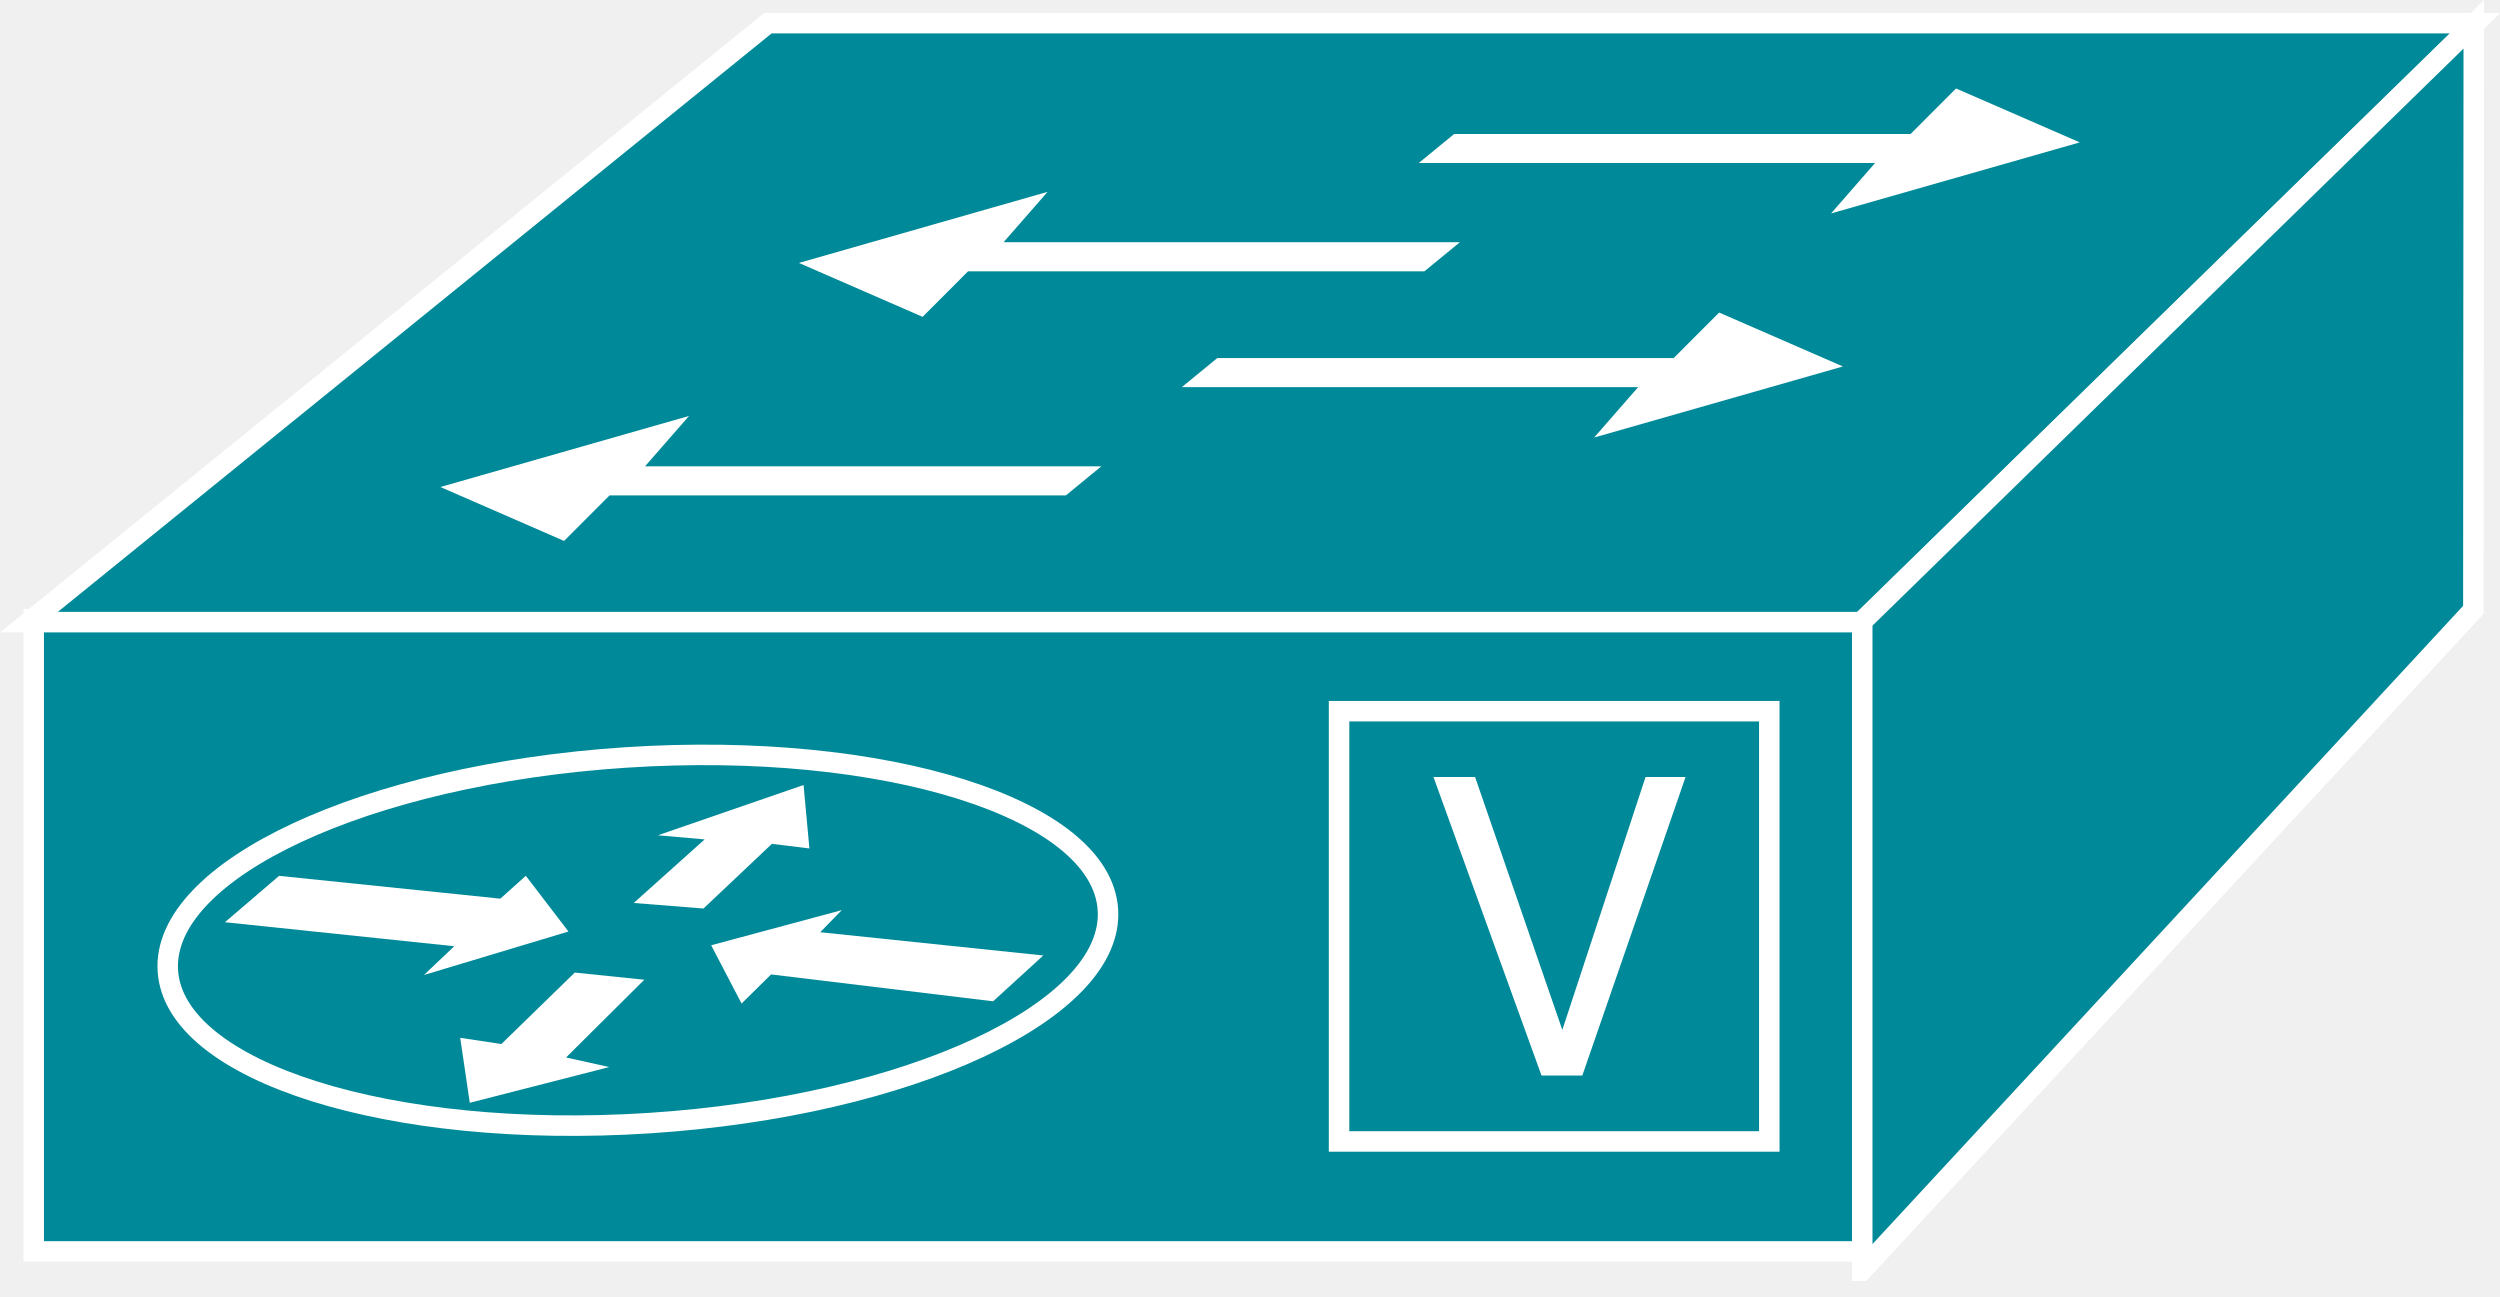
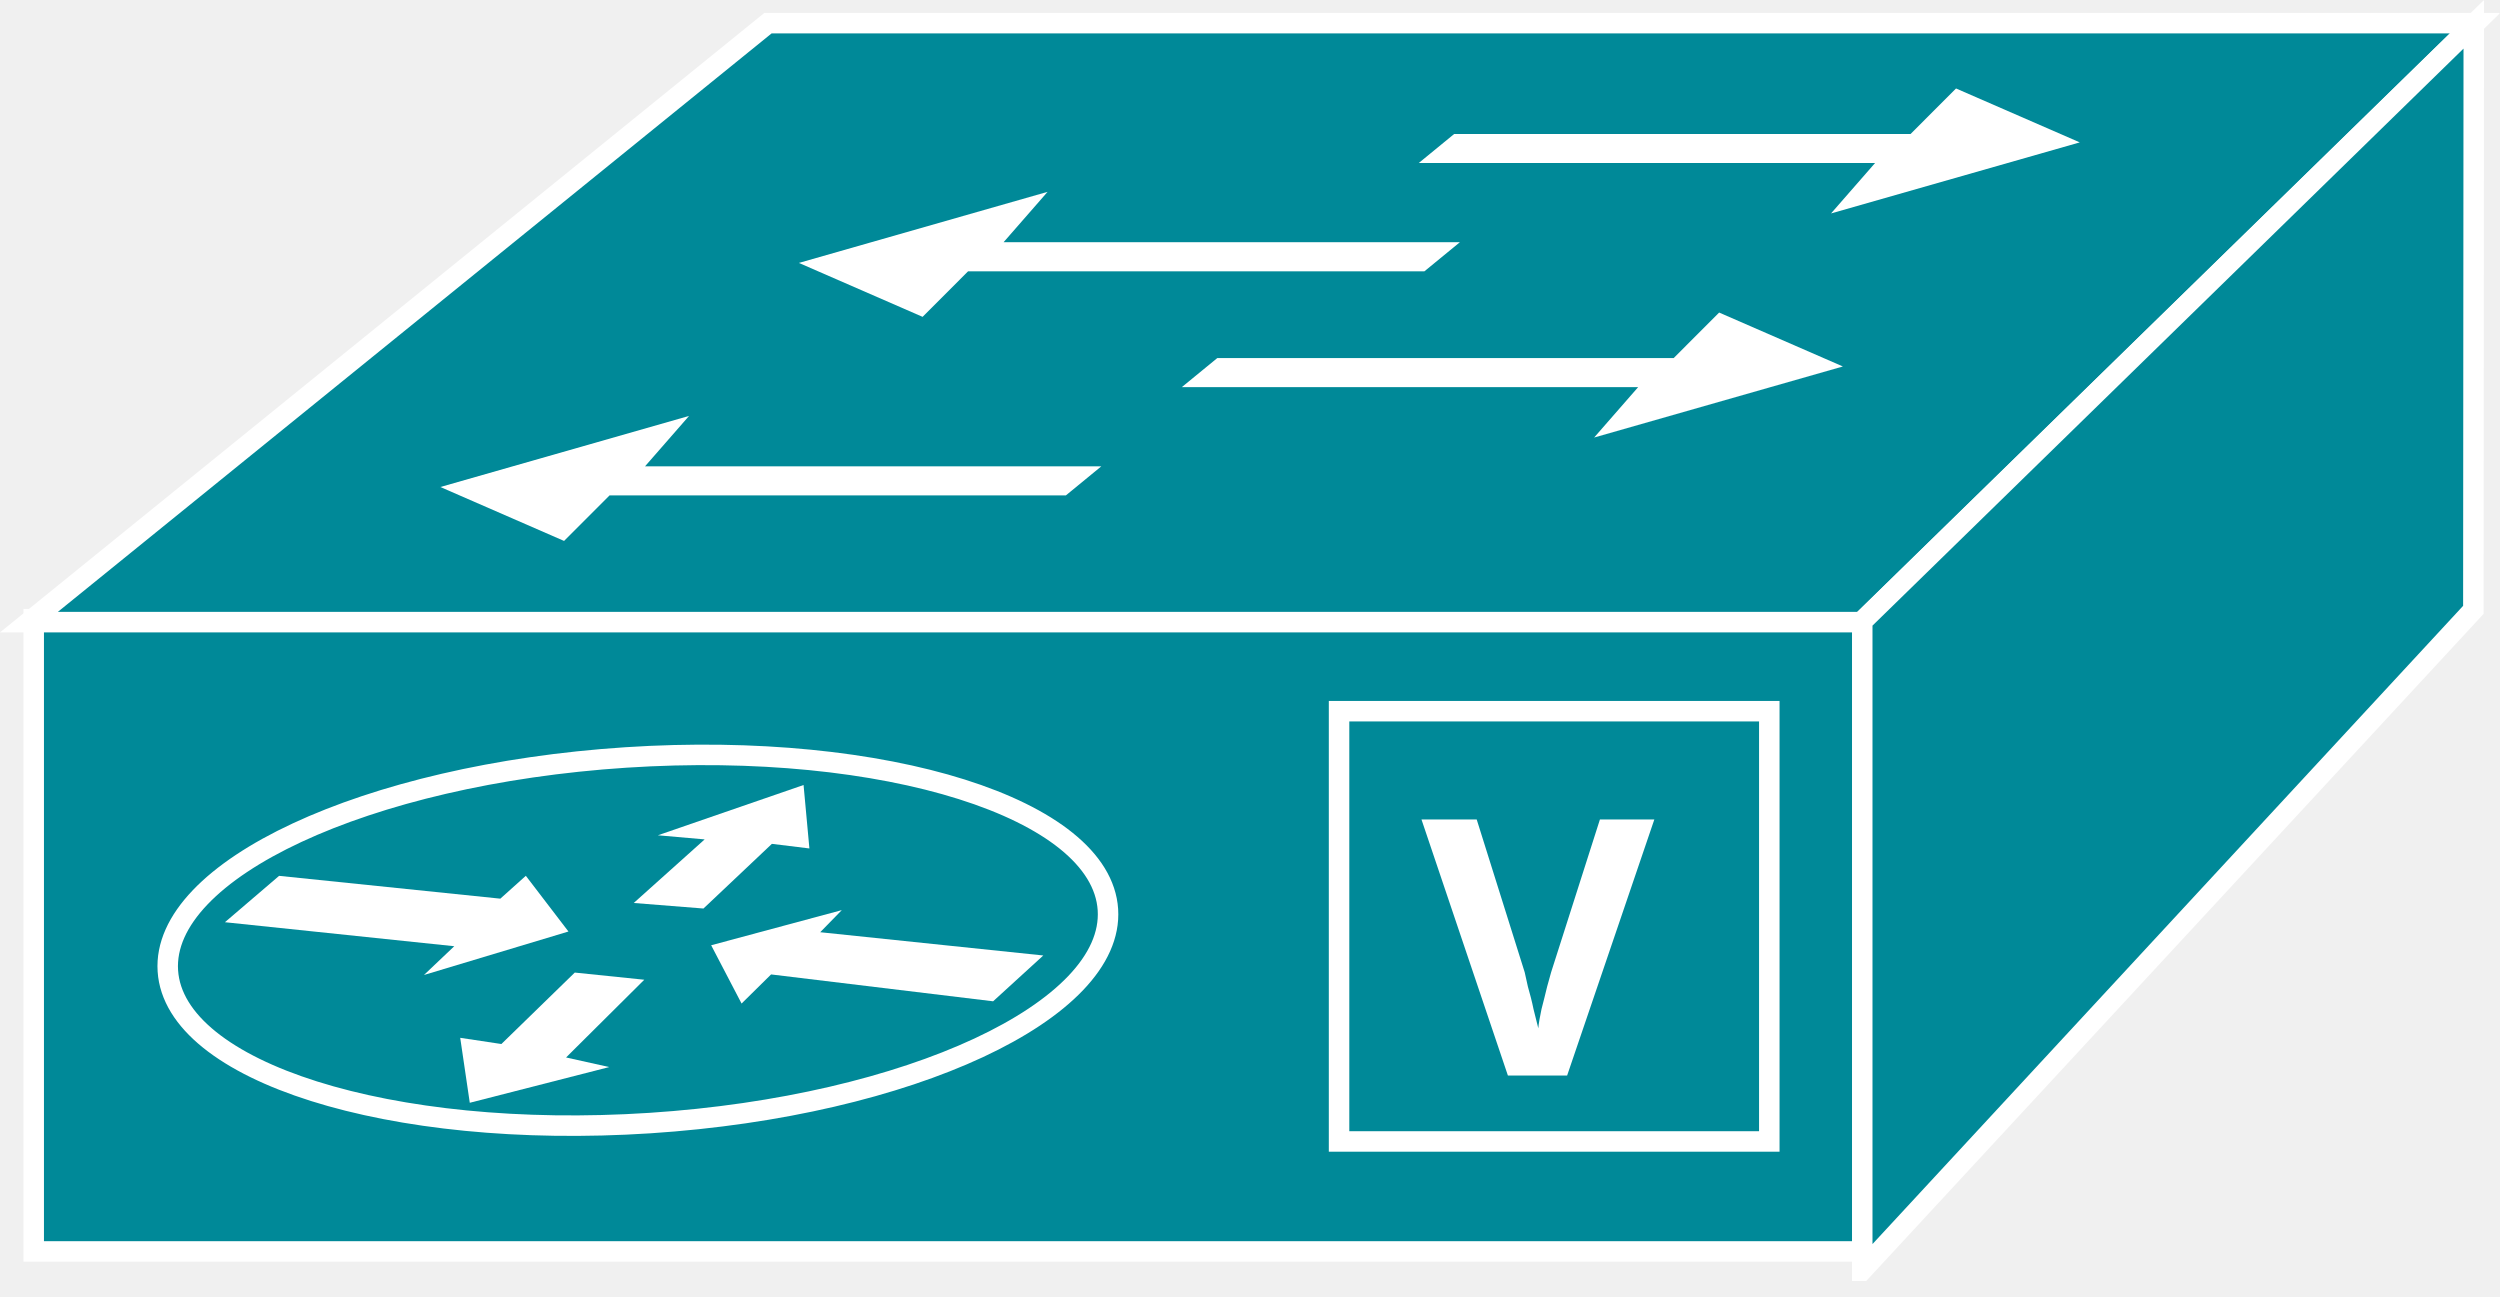
<svg xmlns="http://www.w3.org/2000/svg" viewBox="0 0 65.08 33.747" height="33.747" width="65.08" xml:space="preserve" id="svg2" version="1.1">
  <defs id="defs6">
    <clipPath id="clipPath20" clipPathUnits="userSpaceOnUse">
      <path id="path18" d="M 0,3 V 253 H 488 V 3 Z" />
    </clipPath>
  </defs>
  <g transform="matrix(1.333333,0,0,-1.333333,0,33.74667)" id="g10">
    <g transform="scale(0.1)" id="g12">
      <g id="g14">
        <g clip-path="url(#clipPath20)" id="g16">
          <path id="path22" style="fill:#008998;fill-opacity:1;fill-rule:nonzero;stroke:none" d="m 6.582,8.77 h 357.195 v 123.445 H 6.582 Z" />
          <path id="path24" style="fill:none;stroke:#FFFFFF;stroke-width:4;stroke-linecap:butt;stroke-linejoin:miter;stroke-miterlimit:4;stroke-dasharray:none;stroke-opacity:1" d="M 363.777,8.77 V 132.215 H 6.582 V 8.77 Z" />
          <path id="path26" style="fill:#008998;fill-opacity:1;fill-rule:nonzero;stroke:none" d="M 5.645,131.633 149.934,248.574 H 483.23 L 363.445,131.633 H 5.645" />
          <path id="path28" style="fill:none;stroke:#FFFFFF;stroke-width:4;stroke-linecap:butt;stroke-linejoin:miter;stroke-miterlimit:4;stroke-dasharray:none;stroke-opacity:1" d="M 5.645,131.633 149.934,248.574 H 483.23 L 363.445,131.633 Z" />
          <path id="path30" style="fill:#008998;fill-opacity:1;fill-rule:nonzero;stroke:none" d="M 363.586,5.105 482.898,134.031 482.98,248.359 363.586,131.797 V 5.105" />
          <path id="path32" style="fill:none;stroke:#FFFFFF;stroke-width:4;stroke-linecap:butt;stroke-linejoin:miter;stroke-miterlimit:4;stroke-dasharray:none;stroke-opacity:1" d="M 363.586,5.105 482.898,134.031 482.98,248.359 363.586,131.797 Z" />
          <path id="path34" style="fill:#FFFFFF;fill-opacity:1;fill-rule:nonzero;stroke:none" d="m 215.027,162.059 -6.929,-5.684 h -89.094 l -8.875,-8.887 -24.152,10.528 48.554,13.879 -8.593,-9.836 h 89.089" />
          <path id="path36" style="fill:#FFFFFF;fill-opacity:1;fill-rule:nonzero;stroke:none" d="m 285.027,205.809 -6.929,-5.684 h -89.094 l -8.875,-8.887 -24.152,10.528 48.554,13.879 -8.593,-9.836 h 89.089" />
          <path id="path38" style="fill:#FFFFFF;fill-opacity:1;fill-rule:nonzero;stroke:none" d="m 230.742,177.52 6.922,5.671 h 89.106 l 8.875,8.887 24.16,-10.527 -48.567,-13.875 8.598,9.844 h -89.094" />
          <path id="path40" style="fill:#FFFFFF;fill-opacity:1;fill-rule:nonzero;stroke:none" d="m 276.992,221.27 6.922,5.671 h 89.106 l 8.875,8.887 24.16,-10.527 -48.567,-13.875 8.598,9.844 h -89.094" />
          <path id="path42" style="fill:#008998;fill-opacity:1;fill-rule:nonzero;stroke:none" d="m 261.438,30.242 h 84 v 84.004 h -84 z" />
          <path id="path44" style="fill:none;stroke:#FFFFFF;stroke-width:4;stroke-linecap:butt;stroke-linejoin:miter;stroke-miterlimit:4;stroke-dasharray:none;stroke-opacity:1" d="m 345.438,30.242 v 84.004 h -84 V 30.242 Z" />
          <g transform="scale(10)" id="g46">
-             <text id="text50" style="font-variant:normal;font-weight:normal;font-size:8px;font-family:Helvetica;-inkscape-font-specification:Helvetica;writing-mode:lr-tb;fill:#FFFFFF;fill-opacity:1;fill-rule:nonzero;stroke:none" transform="matrix(1,0,0,-1,27.7527,4.31133)">
+             <text id="text50" style="font-variant:normal;font-weight:bold;font-size:7px;font-family:'Arial-BoldMT';fill:#FFFFFF;fill-opacity:1;" transform="matrix(1,0,0,-1,27.7527,4.31133)">
              <tspan id="tspan48" y="0" x="0">V</tspan>
            </text>
          </g>
          <path id="path52" style="fill:#008998;fill-opacity:1;fill-rule:nonzero;stroke:none" d="m 126.863,33.828 c 50.688,3.309 90.727,21.973 89.446,41.68 -1.289,19.707 -43.411,33.008 -94.09,29.707 C 71.523,101.902 31.484,83.254 32.773,63.535 34.062,43.828 76.18,30.527 126.863,33.828" />
          <path id="path54" style="fill:none;stroke:#FFFFFF;stroke-width:4;stroke-linecap:butt;stroke-linejoin:miter;stroke-miterlimit:4;stroke-dasharray:none;stroke-opacity:1" d="m 126.863,33.828 c 50.688,3.309 90.727,21.973 89.446,41.68 -1.289,19.707 -43.411,33.008 -94.09,29.707 C 71.523,101.902 31.484,83.254 32.773,63.535 34.062,43.828 76.18,30.527 126.863,33.828 Z" />
          <path id="path56" style="fill:#FFFFFF;fill-opacity:1;fill-rule:nonzero;stroke:none" d="m 102.664,82.109 8.32,-10.879 -28.211,-8.488 5.918,5.617 -44.777,4.688 10.578,9.051 43.191,-4.453 4.98,4.465" />
          <path id="path58" style="fill:#FFFFFF;fill-opacity:1;fill-rule:nonzero;stroke:none" d="m 144.785,57.168 -5.937,11.379 25.507,6.863 -4.218,-4.316 43.554,-4.543 -9.796,-8.945 -43.348,5.246 -5.762,-5.684" />
          <path id="path60" style="fill:#FFFFFF;fill-opacity:1;fill-rule:nonzero;stroke:none" d="m 128.445,90.019 28.442,9.816 1.14,-12.387 -7.324,0.898 -13.359,-12.625 -13.614,1.082 13.848,12.414 -9.133,0.801" />
          <path id="path62" style="fill:#FFFFFF;fill-opacity:1;fill-rule:nonzero;stroke:none" d="m 118.945,44.766 -27.226,-6.973 -1.867,12.684 8.039,-1.211 14.328,13.949 13.57,-1.398 -15.269,-15.176 8.425,-1.875" />
        </g>
      </g>
    </g>
  </g>
</svg>
